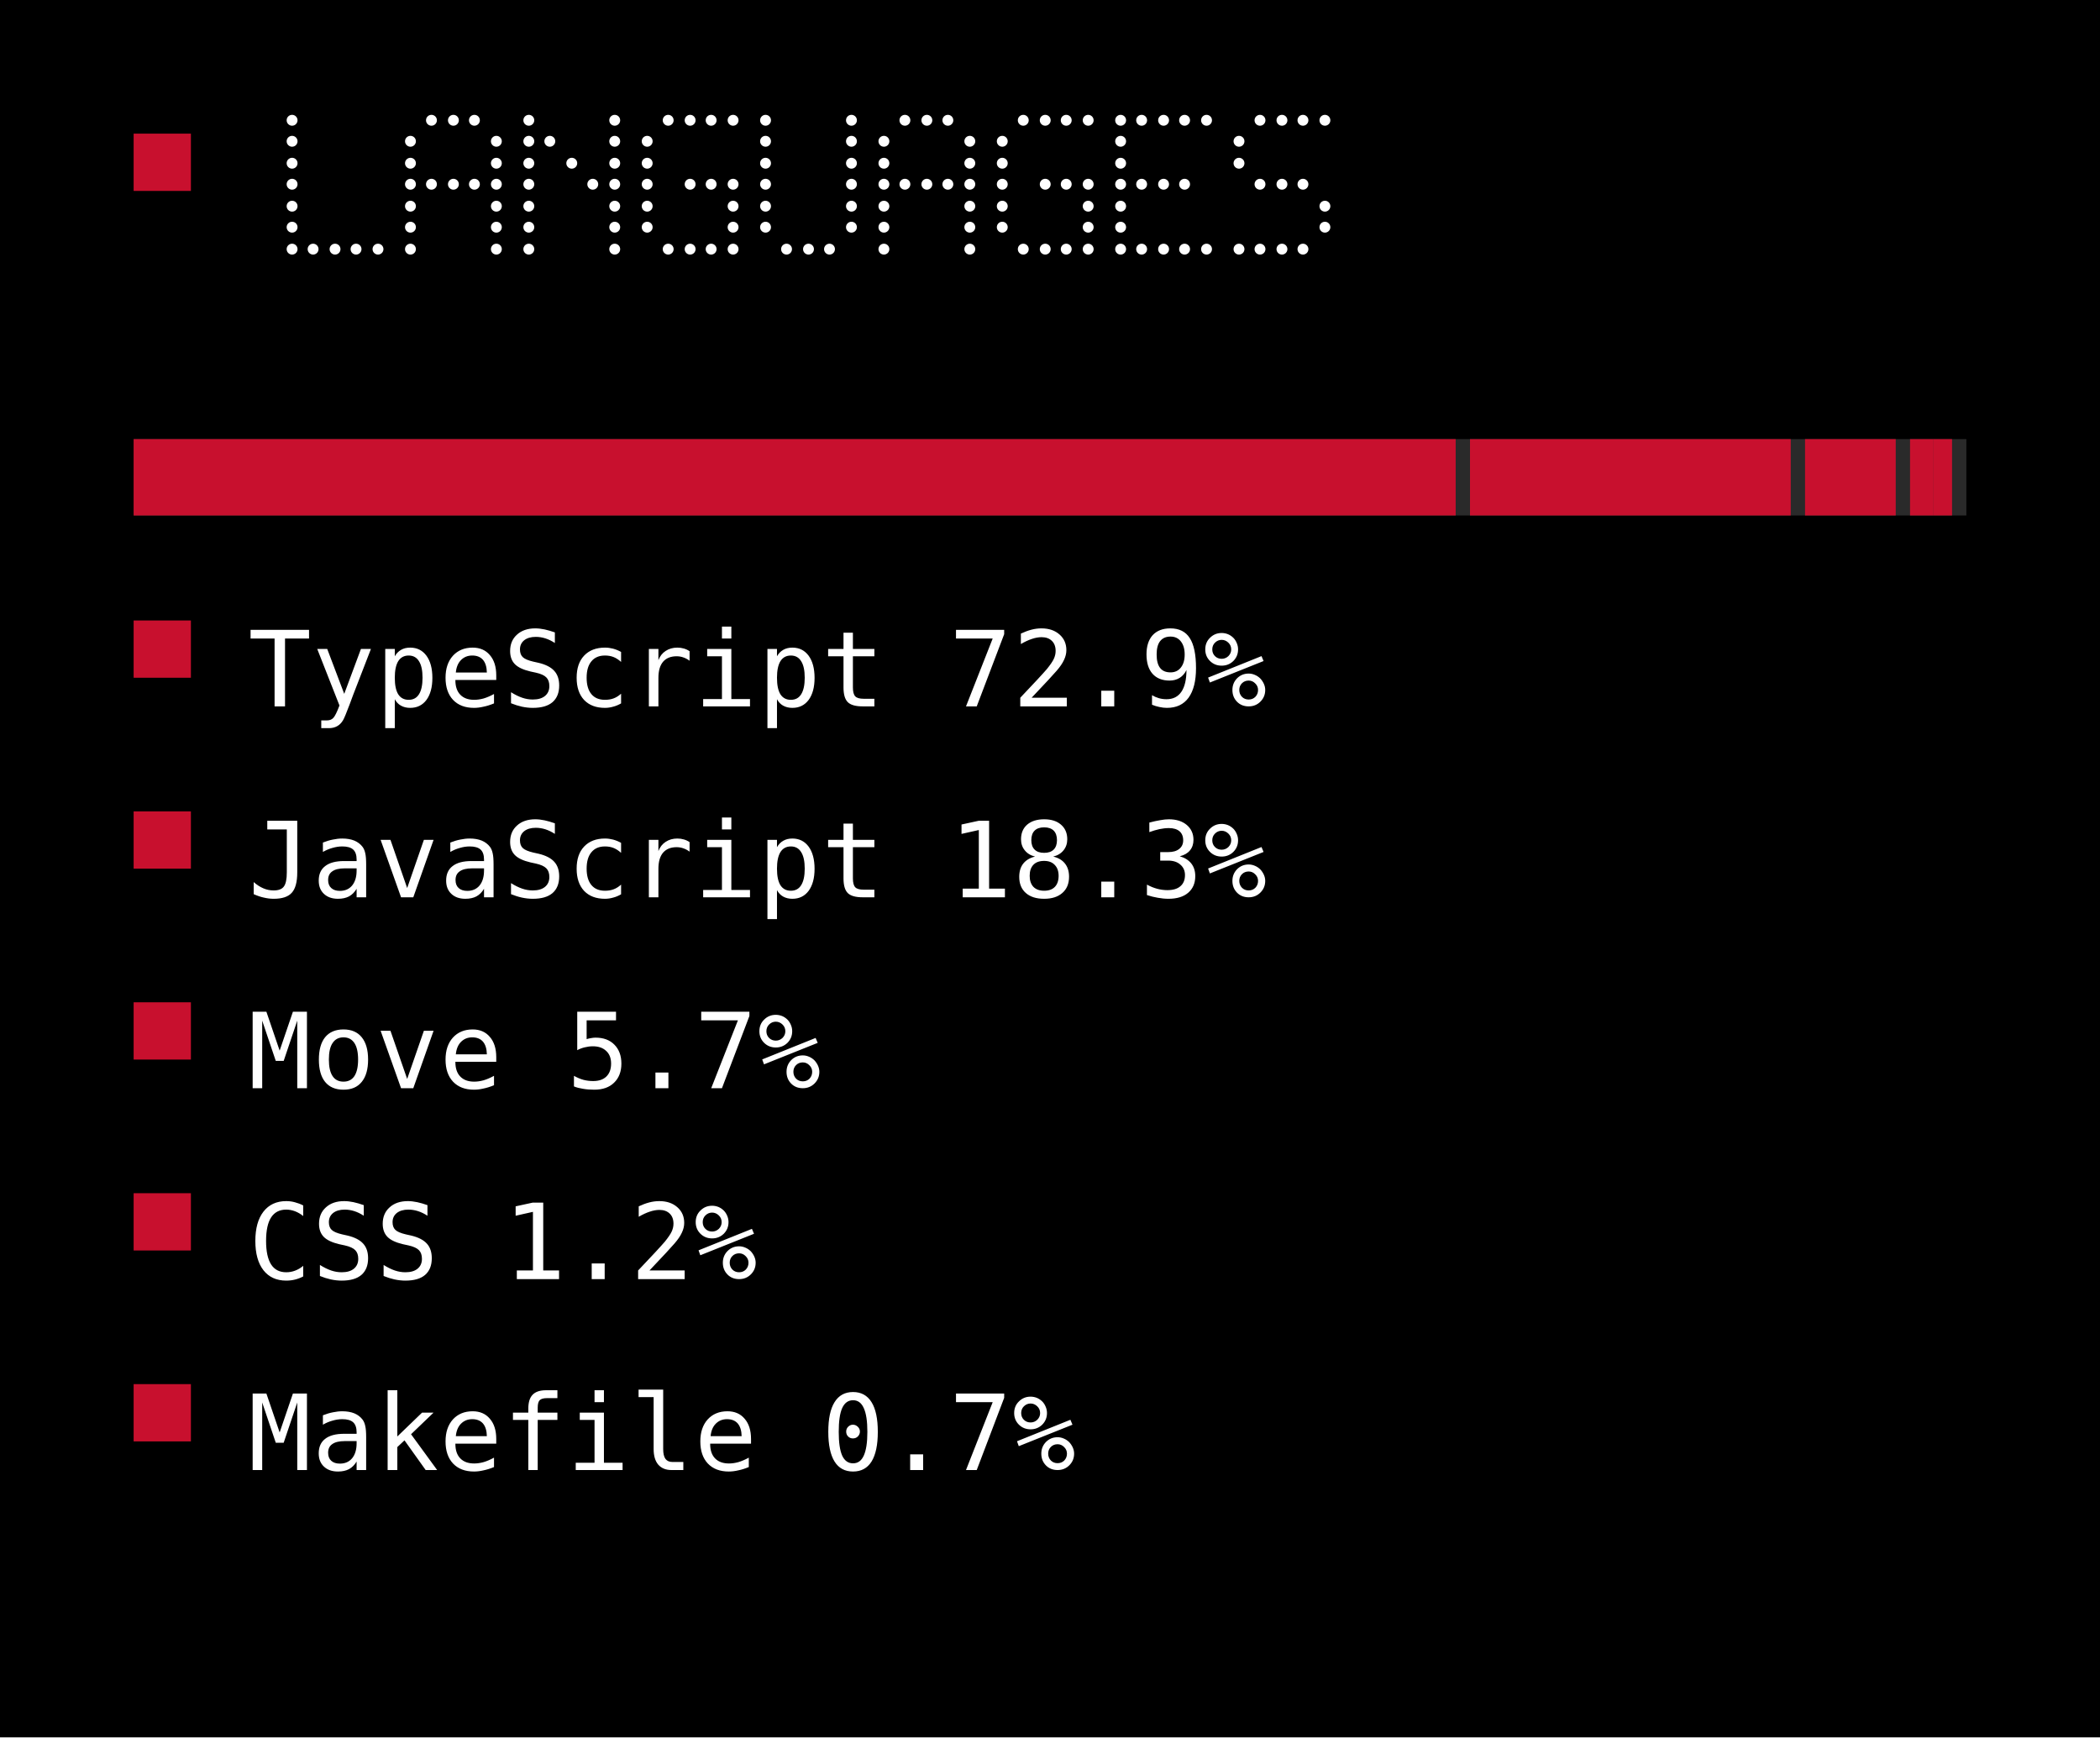
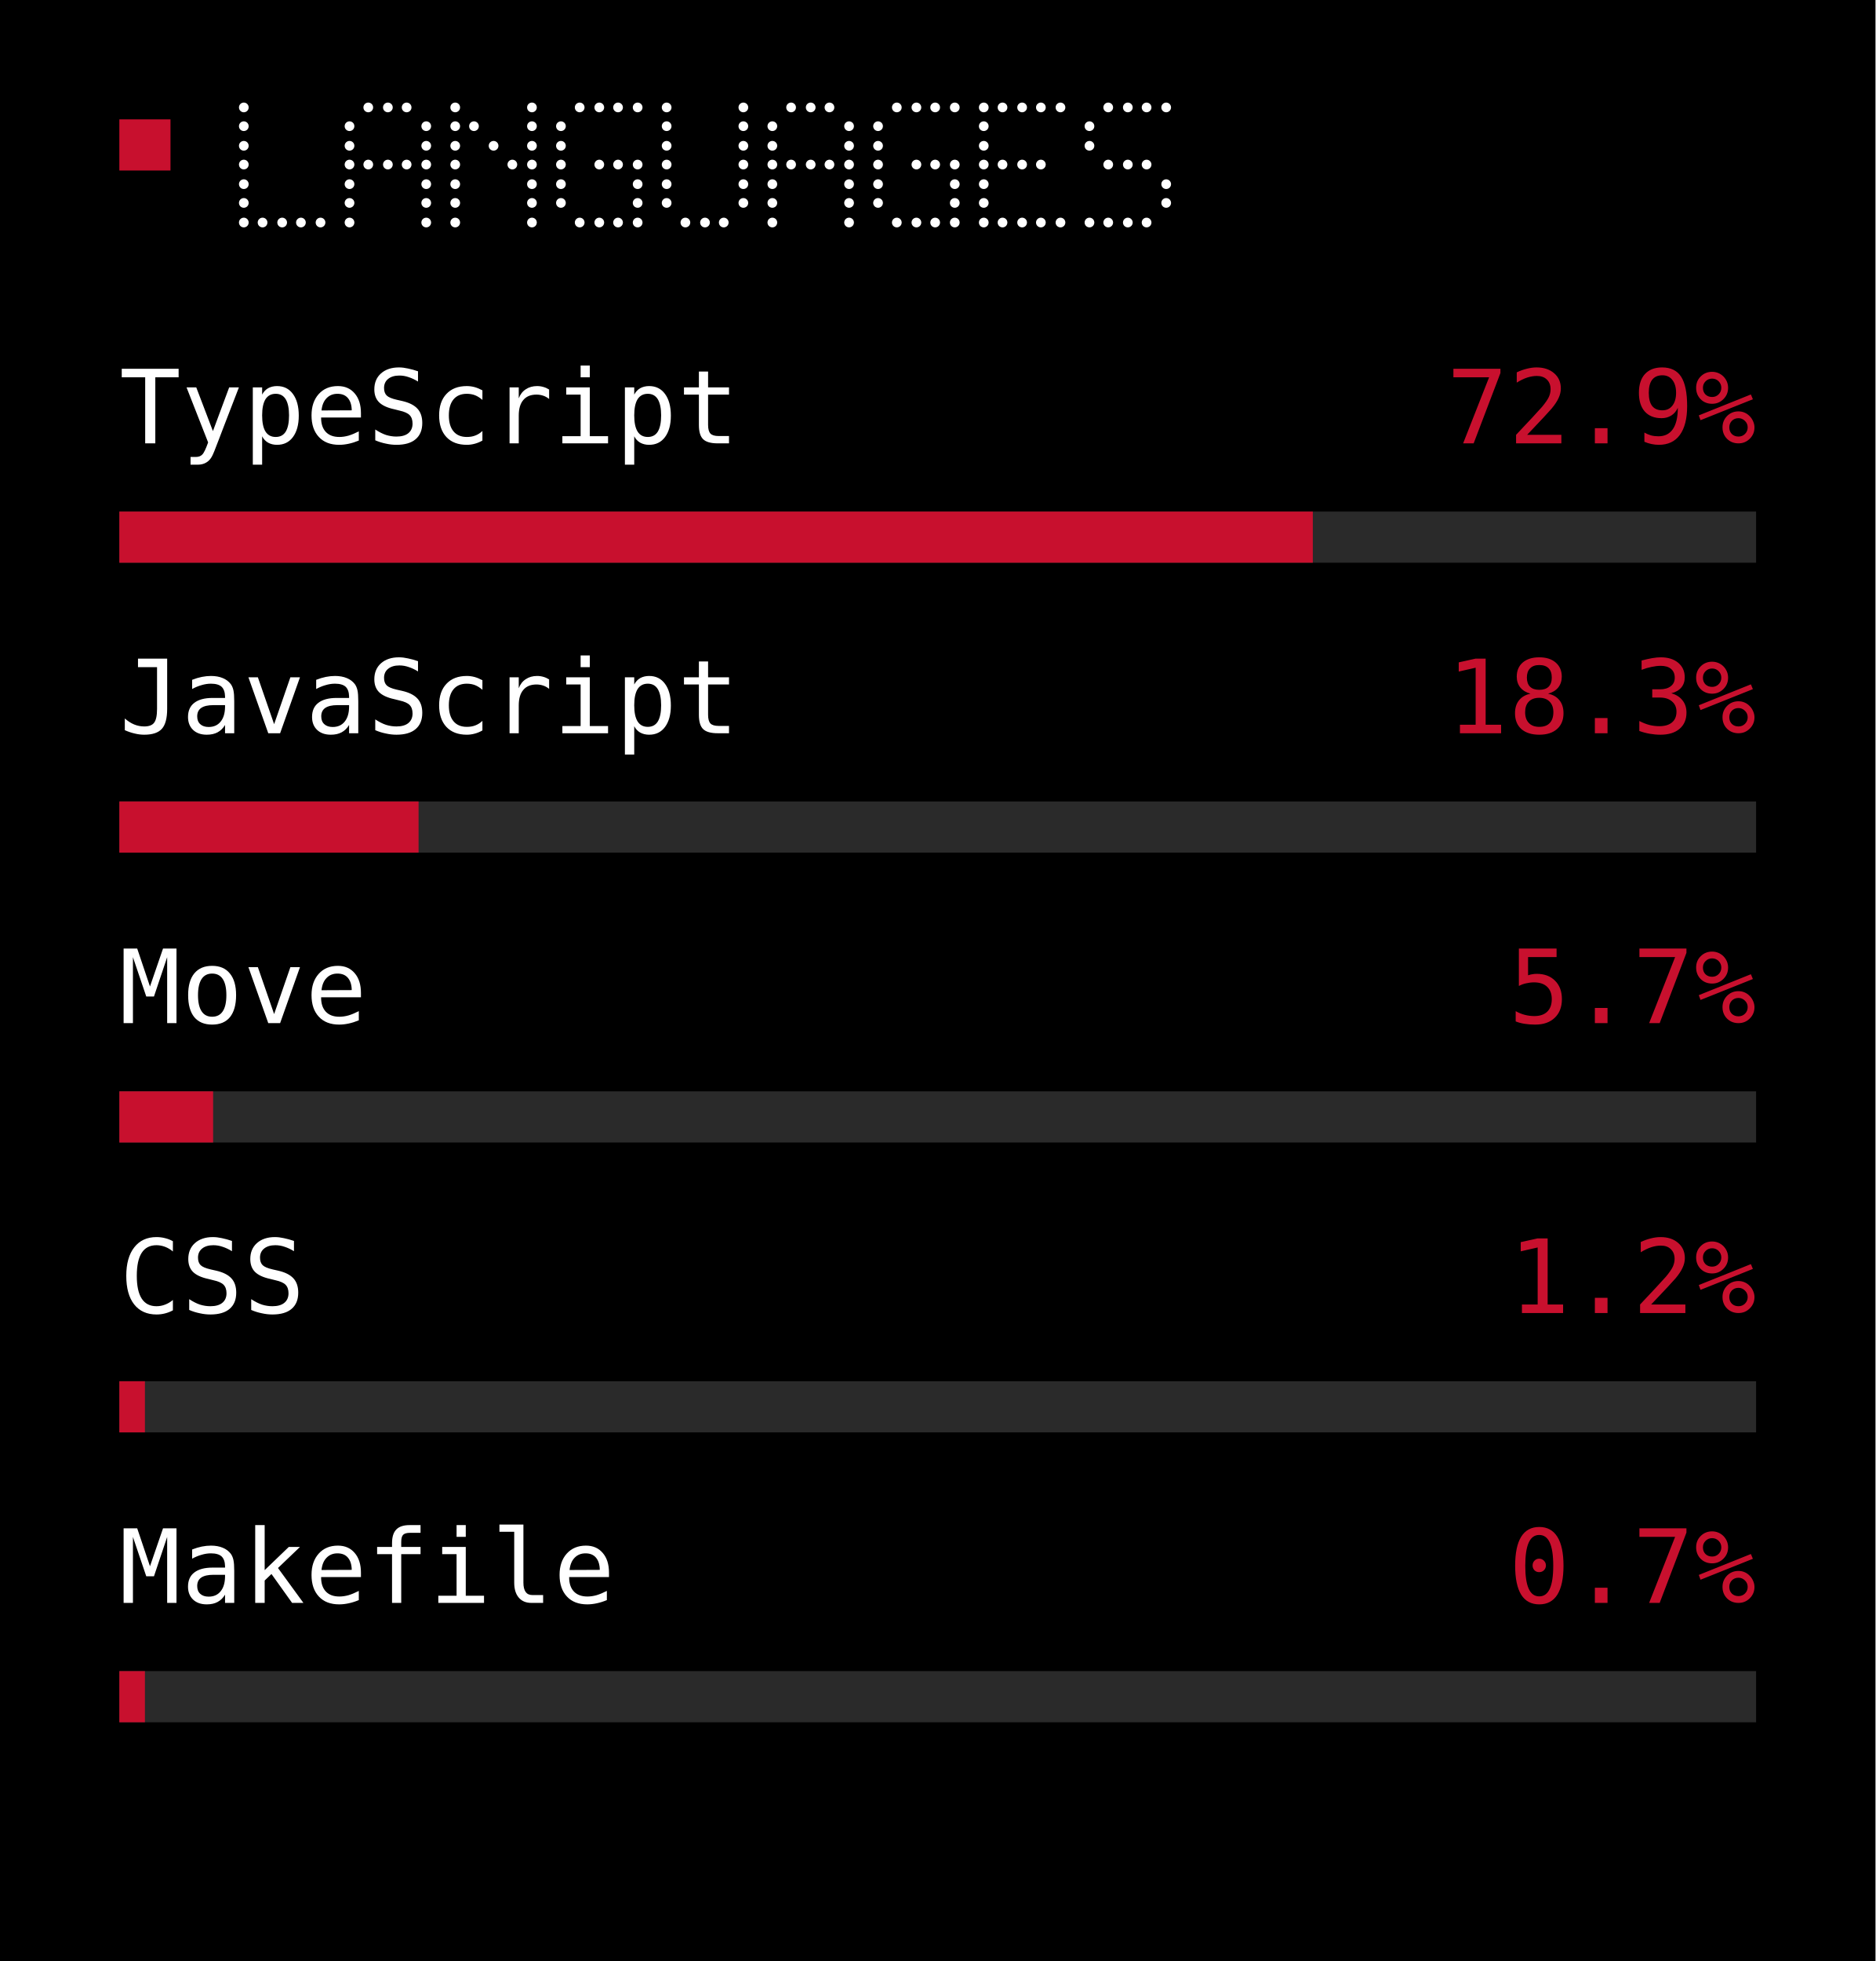
- <svg xmlns="http://www.w3.org/2000/svg" width="220" height="182" viewBox="0 0 220 182" role="img">
-   <rect width="220" height="182" fill="#000000" />
+ <svg xmlns="http://www.w3.org/2000/svg" width="220" height="230" viewBox="0 0 220 230" role="img">
+   <rect width="220" height="230" fill="#000000" />
  <rect x="14" y="14" width="6" height="6" fill="#C8102E" />
-   <circle cx="30.6" cy="12.6" r="0.57" fill="#FFFFFF" />
-   <circle cx="30.6" cy="14.8" r="0.57" fill="#FFFFFF" />
-   <circle cx="30.6" cy="17.1" r="0.57" fill="#FFFFFF" />
-   <circle cx="30.6" cy="19.3" r="0.57" fill="#FFFFFF" />
-   <circle cx="30.6" cy="21.6" r="0.57" fill="#FFFFFF" />
-   <circle cx="30.6" cy="23.8" r="0.57" fill="#FFFFFF" />
-   <circle cx="30.6" cy="26.1" r="0.57" fill="#FFFFFF" />
-   <circle cx="32.8" cy="26.1" r="0.57" fill="#FFFFFF" />
-   <circle cx="35.1" cy="26.1" r="0.57" fill="#FFFFFF" />
-   <circle cx="37.3" cy="26.1" r="0.57" fill="#FFFFFF" />
-   <circle cx="39.6" cy="26.1" r="0.57" fill="#FFFFFF" />
-   <circle cx="45.2" cy="12.6" r="0.57" fill="#FFFFFF" />
-   <circle cx="47.5" cy="12.6" r="0.57" fill="#FFFFFF" />
-   <circle cx="49.7" cy="12.6" r="0.57" fill="#FFFFFF" />
-   <circle cx="43.0" cy="14.8" r="0.57" fill="#FFFFFF" />
-   <circle cx="52.0" cy="14.8" r="0.57" fill="#FFFFFF" />
-   <circle cx="43.0" cy="17.1" r="0.57" fill="#FFFFFF" />
-   <circle cx="52.0" cy="17.1" r="0.57" fill="#FFFFFF" />
-   <circle cx="43.0" cy="19.3" r="0.57" fill="#FFFFFF" />
-   <circle cx="45.2" cy="19.3" r="0.57" fill="#FFFFFF" />
-   <circle cx="47.5" cy="19.3" r="0.57" fill="#FFFFFF" />
-   <circle cx="49.7" cy="19.3" r="0.57" fill="#FFFFFF" />
-   <circle cx="52.0" cy="19.3" r="0.57" fill="#FFFFFF" />
-   <circle cx="43.0" cy="21.6" r="0.57" fill="#FFFFFF" />
-   <circle cx="52.0" cy="21.6" r="0.57" fill="#FFFFFF" />
-   <circle cx="43.0" cy="23.8" r="0.57" fill="#FFFFFF" />
-   <circle cx="52.0" cy="23.8" r="0.57" fill="#FFFFFF" />
-   <circle cx="43.0" cy="26.1" r="0.57" fill="#FFFFFF" />
-   <circle cx="52.0" cy="26.1" r="0.57" fill="#FFFFFF" />
-   <circle cx="55.4" cy="12.6" r="0.57" fill="#FFFFFF" />
-   <circle cx="64.4" cy="12.6" r="0.57" fill="#FFFFFF" />
-   <circle cx="55.4" cy="14.8" r="0.57" fill="#FFFFFF" />
-   <circle cx="57.6" cy="14.8" r="0.57" fill="#FFFFFF" />
-   <circle cx="64.4" cy="14.8" r="0.57" fill="#FFFFFF" />
-   <circle cx="55.4" cy="17.1" r="0.57" fill="#FFFFFF" />
-   <circle cx="59.9" cy="17.1" r="0.57" fill="#FFFFFF" />
-   <circle cx="64.4" cy="17.1" r="0.57" fill="#FFFFFF" />
-   <circle cx="55.4" cy="19.3" r="0.57" fill="#FFFFFF" />
-   <circle cx="62.1" cy="19.3" r="0.57" fill="#FFFFFF" />
-   <circle cx="64.4" cy="19.3" r="0.57" fill="#FFFFFF" />
-   <circle cx="55.4" cy="21.6" r="0.57" fill="#FFFFFF" />
-   <circle cx="64.4" cy="21.6" r="0.57" fill="#FFFFFF" />
-   <circle cx="55.4" cy="23.8" r="0.57" fill="#FFFFFF" />
-   <circle cx="64.4" cy="23.8" r="0.57" fill="#FFFFFF" />
-   <circle cx="55.4" cy="26.1" r="0.57" fill="#FFFFFF" />
-   <circle cx="64.4" cy="26.1" r="0.57" fill="#FFFFFF" />
-   <circle cx="70.0" cy="12.6" r="0.57" fill="#FFFFFF" />
-   <circle cx="72.3" cy="12.6" r="0.57" fill="#FFFFFF" />
-   <circle cx="74.5" cy="12.6" r="0.57" fill="#FFFFFF" />
-   <circle cx="76.8" cy="12.6" r="0.57" fill="#FFFFFF" />
-   <circle cx="67.8" cy="14.8" r="0.57" fill="#FFFFFF" />
-   <circle cx="67.8" cy="17.1" r="0.57" fill="#FFFFFF" />
-   <circle cx="67.8" cy="19.3" r="0.57" fill="#FFFFFF" />
-   <circle cx="72.3" cy="19.3" r="0.57" fill="#FFFFFF" />
-   <circle cx="74.5" cy="19.3" r="0.57" fill="#FFFFFF" />
-   <circle cx="76.8" cy="19.3" r="0.57" fill="#FFFFFF" />
-   <circle cx="67.8" cy="21.6" r="0.57" fill="#FFFFFF" />
-   <circle cx="76.8" cy="21.6" r="0.57" fill="#FFFFFF" />
-   <circle cx="67.8" cy="23.8" r="0.57" fill="#FFFFFF" />
-   <circle cx="76.8" cy="23.8" r="0.57" fill="#FFFFFF" />
-   <circle cx="70.0" cy="26.1" r="0.57" fill="#FFFFFF" />
-   <circle cx="72.3" cy="26.1" r="0.57" fill="#FFFFFF" />
-   <circle cx="74.5" cy="26.1" r="0.57" fill="#FFFFFF" />
-   <circle cx="76.8" cy="26.1" r="0.57" fill="#FFFFFF" />
-   <circle cx="80.2" cy="12.6" r="0.57" fill="#FFFFFF" />
-   <circle cx="89.2" cy="12.6" r="0.57" fill="#FFFFFF" />
-   <circle cx="80.2" cy="14.8" r="0.57" fill="#FFFFFF" />
-   <circle cx="89.2" cy="14.8" r="0.57" fill="#FFFFFF" />
-   <circle cx="80.2" cy="17.1" r="0.57" fill="#FFFFFF" />
-   <circle cx="89.2" cy="17.1" r="0.57" fill="#FFFFFF" />
-   <circle cx="80.2" cy="19.3" r="0.57" fill="#FFFFFF" />
-   <circle cx="89.2" cy="19.3" r="0.57" fill="#FFFFFF" />
-   <circle cx="80.2" cy="21.6" r="0.57" fill="#FFFFFF" />
-   <circle cx="89.2" cy="21.6" r="0.57" fill="#FFFFFF" />
-   <circle cx="80.2" cy="23.8" r="0.57" fill="#FFFFFF" />
-   <circle cx="89.2" cy="23.8" r="0.57" fill="#FFFFFF" />
-   <circle cx="82.4" cy="26.1" r="0.57" fill="#FFFFFF" />
-   <circle cx="84.7" cy="26.1" r="0.57" fill="#FFFFFF" />
-   <circle cx="86.9" cy="26.1" r="0.57" fill="#FFFFFF" />
-   <circle cx="94.8" cy="12.6" r="0.57" fill="#FFFFFF" />
-   <circle cx="97.1" cy="12.6" r="0.57" fill="#FFFFFF" />
-   <circle cx="99.3" cy="12.6" r="0.57" fill="#FFFFFF" />
-   <circle cx="92.6" cy="14.8" r="0.57" fill="#FFFFFF" />
-   <circle cx="101.6" cy="14.8" r="0.57" fill="#FFFFFF" />
-   <circle cx="92.6" cy="17.1" r="0.57" fill="#FFFFFF" />
-   <circle cx="101.6" cy="17.1" r="0.57" fill="#FFFFFF" />
-   <circle cx="92.6" cy="19.3" r="0.57" fill="#FFFFFF" />
-   <circle cx="94.8" cy="19.3" r="0.57" fill="#FFFFFF" />
-   <circle cx="97.1" cy="19.3" r="0.57" fill="#FFFFFF" />
-   <circle cx="99.3" cy="19.3" r="0.57" fill="#FFFFFF" />
-   <circle cx="101.6" cy="19.3" r="0.57" fill="#FFFFFF" />
-   <circle cx="92.6" cy="21.6" r="0.57" fill="#FFFFFF" />
-   <circle cx="101.6" cy="21.6" r="0.57" fill="#FFFFFF" />
-   <circle cx="92.6" cy="23.8" r="0.57" fill="#FFFFFF" />
-   <circle cx="101.6" cy="23.8" r="0.57" fill="#FFFFFF" />
-   <circle cx="92.6" cy="26.1" r="0.57" fill="#FFFFFF" />
-   <circle cx="101.6" cy="26.1" r="0.57" fill="#FFFFFF" />
-   <circle cx="107.2" cy="12.6" r="0.57" fill="#FFFFFF" />
-   <circle cx="109.5" cy="12.6" r="0.57" fill="#FFFFFF" />
-   <circle cx="111.7" cy="12.6" r="0.57" fill="#FFFFFF" />
-   <circle cx="114.0" cy="12.6" r="0.57" fill="#FFFFFF" />
-   <circle cx="105.0" cy="14.8" r="0.57" fill="#FFFFFF" />
-   <circle cx="105.0" cy="17.1" r="0.57" fill="#FFFFFF" />
-   <circle cx="105.0" cy="19.3" r="0.57" fill="#FFFFFF" />
-   <circle cx="109.5" cy="19.3" r="0.57" fill="#FFFFFF" />
-   <circle cx="111.7" cy="19.3" r="0.57" fill="#FFFFFF" />
-   <circle cx="114.0" cy="19.3" r="0.57" fill="#FFFFFF" />
-   <circle cx="105.0" cy="21.6" r="0.57" fill="#FFFFFF" />
-   <circle cx="114.0" cy="21.6" r="0.57" fill="#FFFFFF" />
-   <circle cx="105.0" cy="23.8" r="0.57" fill="#FFFFFF" />
-   <circle cx="114.0" cy="23.8" r="0.57" fill="#FFFFFF" />
-   <circle cx="107.2" cy="26.1" r="0.57" fill="#FFFFFF" />
-   <circle cx="109.5" cy="26.1" r="0.57" fill="#FFFFFF" />
-   <circle cx="111.7" cy="26.1" r="0.57" fill="#FFFFFF" />
-   <circle cx="114.0" cy="26.1" r="0.57" fill="#FFFFFF" />
-   <circle cx="117.4" cy="12.6" r="0.57" fill="#FFFFFF" />
-   <circle cx="119.6" cy="12.6" r="0.57" fill="#FFFFFF" />
-   <circle cx="121.9" cy="12.6" r="0.57" fill="#FFFFFF" />
-   <circle cx="124.1" cy="12.6" r="0.57" fill="#FFFFFF" />
-   <circle cx="126.4" cy="12.6" r="0.57" fill="#FFFFFF" />
-   <circle cx="117.4" cy="14.8" r="0.57" fill="#FFFFFF" />
-   <circle cx="117.4" cy="17.1" r="0.57" fill="#FFFFFF" />
-   <circle cx="117.4" cy="19.3" r="0.57" fill="#FFFFFF" />
-   <circle cx="119.6" cy="19.3" r="0.57" fill="#FFFFFF" />
-   <circle cx="121.9" cy="19.3" r="0.57" fill="#FFFFFF" />
-   <circle cx="124.1" cy="19.3" r="0.57" fill="#FFFFFF" />
-   <circle cx="117.4" cy="21.6" r="0.57" fill="#FFFFFF" />
-   <circle cx="117.4" cy="23.8" r="0.57" fill="#FFFFFF" />
-   <circle cx="117.4" cy="26.1" r="0.57" fill="#FFFFFF" />
-   <circle cx="119.6" cy="26.1" r="0.57" fill="#FFFFFF" />
-   <circle cx="121.9" cy="26.1" r="0.57" fill="#FFFFFF" />
-   <circle cx="124.1" cy="26.1" r="0.57" fill="#FFFFFF" />
-   <circle cx="126.4" cy="26.1" r="0.57" fill="#FFFFFF" />
-   <circle cx="132.0" cy="12.6" r="0.57" fill="#FFFFFF" />
-   <circle cx="134.3" cy="12.6" r="0.57" fill="#FFFFFF" />
-   <circle cx="136.5" cy="12.6" r="0.57" fill="#FFFFFF" />
-   <circle cx="138.8" cy="12.6" r="0.57" fill="#FFFFFF" />
-   <circle cx="129.8" cy="14.8" r="0.57" fill="#FFFFFF" />
-   <circle cx="129.8" cy="17.1" r="0.57" fill="#FFFFFF" />
-   <circle cx="132.0" cy="19.3" r="0.57" fill="#FFFFFF" />
-   <circle cx="134.3" cy="19.3" r="0.57" fill="#FFFFFF" />
-   <circle cx="136.5" cy="19.3" r="0.57" fill="#FFFFFF" />
-   <circle cx="138.8" cy="21.6" r="0.57" fill="#FFFFFF" />
-   <circle cx="138.8" cy="23.8" r="0.57" fill="#FFFFFF" />
-   <circle cx="129.8" cy="26.1" r="0.57" fill="#FFFFFF" />
-   <circle cx="132.0" cy="26.1" r="0.57" fill="#FFFFFF" />
-   <circle cx="134.3" cy="26.1" r="0.57" fill="#FFFFFF" />
-   <circle cx="136.5" cy="26.1" r="0.57" fill="#FFFFFF" />
-   <rect x="14" y="46" width="192" height="8" fill="#2A2A2A" />
-   <rect x="14.0" y="46" width="138.5" height="8" fill="#C8102E" />
-   <rect x="154.0" y="46" width="33.6" height="8" fill="#C8102E" />
-   <rect x="189.1" y="46" width="9.5" height="8" fill="#C8102E" />
-   <rect x="200.1" y="46" width="2.4" height="8" fill="#C8102E" />
-   <rect x="202.5" y="46" width="2.0" height="8" fill="#C8102E" />
-   <rect x="14.0" y="65" width="6" height="6" fill="#C8102E" />
-   <text x="26.0" y="74" fill="#FFFFFF" text-anchor="start" font-family="ui-monospace, Geist Mono, monospace" font-size="11" letter-spacing="0.05" dominant-baseline="auto">TypeScript 72.9%</text>
-   <rect x="14.0" y="85" width="6" height="6" fill="#C8102E" />
-   <text x="26.0" y="94" fill="#FFFFFF" text-anchor="start" font-family="ui-monospace, Geist Mono, monospace" font-size="11" letter-spacing="0.05" dominant-baseline="auto">JavaScript 18.3%</text>
-   <rect x="14.0" y="105" width="6" height="6" fill="#C8102E" />
-   <text x="26.0" y="114" fill="#FFFFFF" text-anchor="start" font-family="ui-monospace, Geist Mono, monospace" font-size="11" letter-spacing="0.05" dominant-baseline="auto">Move 5.7%</text>
-   <rect x="14.0" y="125" width="6" height="6" fill="#C8102E" />
-   <text x="26.0" y="134" fill="#FFFFFF" text-anchor="start" font-family="ui-monospace, Geist Mono, monospace" font-size="11" letter-spacing="0.05" dominant-baseline="auto">CSS 1.2%</text>
-   <rect x="14.0" y="145" width="6" height="6" fill="#C8102E" />
-   <text x="26.0" y="154" fill="#FFFFFF" text-anchor="start" font-family="ui-monospace, Geist Mono, monospace" font-size="11" letter-spacing="0.05" dominant-baseline="auto">Makefile 0.7%</text>
+   <circle cx="28.6" cy="12.6" r="0.57" fill="#FFFFFF" />
+   <circle cx="28.6" cy="14.8" r="0.57" fill="#FFFFFF" />
+   <circle cx="28.6" cy="17.1" r="0.57" fill="#FFFFFF" />
+   <circle cx="28.6" cy="19.3" r="0.57" fill="#FFFFFF" />
+   <circle cx="28.6" cy="21.6" r="0.57" fill="#FFFFFF" />
+   <circle cx="28.6" cy="23.8" r="0.57" fill="#FFFFFF" />
+   <circle cx="28.6" cy="26.1" r="0.57" fill="#FFFFFF" />
+   <circle cx="30.8" cy="26.1" r="0.57" fill="#FFFFFF" />
+   <circle cx="33.1" cy="26.1" r="0.57" fill="#FFFFFF" />
+   <circle cx="35.3" cy="26.1" r="0.57" fill="#FFFFFF" />
+   <circle cx="37.6" cy="26.1" r="0.57" fill="#FFFFFF" />
+   <circle cx="43.2" cy="12.6" r="0.57" fill="#FFFFFF" />
+   <circle cx="45.5" cy="12.6" r="0.57" fill="#FFFFFF" />
+   <circle cx="47.7" cy="12.6" r="0.57" fill="#FFFFFF" />
+   <circle cx="41.0" cy="14.8" r="0.57" fill="#FFFFFF" />
+   <circle cx="50.0" cy="14.8" r="0.57" fill="#FFFFFF" />
+   <circle cx="41.0" cy="17.1" r="0.57" fill="#FFFFFF" />
+   <circle cx="50.0" cy="17.1" r="0.57" fill="#FFFFFF" />
+   <circle cx="41.0" cy="19.3" r="0.57" fill="#FFFFFF" />
+   <circle cx="43.2" cy="19.3" r="0.57" fill="#FFFFFF" />
+   <circle cx="45.5" cy="19.3" r="0.57" fill="#FFFFFF" />
+   <circle cx="47.7" cy="19.3" r="0.57" fill="#FFFFFF" />
+   <circle cx="50.0" cy="19.3" r="0.57" fill="#FFFFFF" />
+   <circle cx="41.0" cy="21.6" r="0.57" fill="#FFFFFF" />
+   <circle cx="50.0" cy="21.6" r="0.57" fill="#FFFFFF" />
+   <circle cx="41.0" cy="23.8" r="0.57" fill="#FFFFFF" />
+   <circle cx="50.0" cy="23.8" r="0.57" fill="#FFFFFF" />
+   <circle cx="41.0" cy="26.1" r="0.57" fill="#FFFFFF" />
+   <circle cx="50.0" cy="26.1" r="0.57" fill="#FFFFFF" />
+   <circle cx="53.4" cy="12.6" r="0.57" fill="#FFFFFF" />
+   <circle cx="62.4" cy="12.6" r="0.57" fill="#FFFFFF" />
+   <circle cx="53.4" cy="14.8" r="0.57" fill="#FFFFFF" />
+   <circle cx="55.6" cy="14.8" r="0.57" fill="#FFFFFF" />
+   <circle cx="62.4" cy="14.8" r="0.57" fill="#FFFFFF" />
+   <circle cx="53.4" cy="17.1" r="0.57" fill="#FFFFFF" />
+   <circle cx="57.9" cy="17.1" r="0.57" fill="#FFFFFF" />
+   <circle cx="62.4" cy="17.1" r="0.57" fill="#FFFFFF" />
+   <circle cx="53.4" cy="19.3" r="0.57" fill="#FFFFFF" />
+   <circle cx="60.1" cy="19.3" r="0.57" fill="#FFFFFF" />
+   <circle cx="62.4" cy="19.3" r="0.57" fill="#FFFFFF" />
+   <circle cx="53.4" cy="21.6" r="0.57" fill="#FFFFFF" />
+   <circle cx="62.4" cy="21.6" r="0.57" fill="#FFFFFF" />
+   <circle cx="53.4" cy="23.8" r="0.57" fill="#FFFFFF" />
+   <circle cx="62.4" cy="23.8" r="0.57" fill="#FFFFFF" />
+   <circle cx="53.4" cy="26.1" r="0.57" fill="#FFFFFF" />
+   <circle cx="62.4" cy="26.1" r="0.57" fill="#FFFFFF" />
+   <circle cx="68.0" cy="12.6" r="0.57" fill="#FFFFFF" />
+   <circle cx="70.3" cy="12.6" r="0.57" fill="#FFFFFF" />
+   <circle cx="72.5" cy="12.6" r="0.57" fill="#FFFFFF" />
+   <circle cx="74.8" cy="12.6" r="0.57" fill="#FFFFFF" />
+   <circle cx="65.8" cy="14.8" r="0.57" fill="#FFFFFF" />
+   <circle cx="65.8" cy="17.1" r="0.57" fill="#FFFFFF" />
+   <circle cx="65.8" cy="19.3" r="0.57" fill="#FFFFFF" />
+   <circle cx="70.3" cy="19.3" r="0.57" fill="#FFFFFF" />
+   <circle cx="72.5" cy="19.3" r="0.57" fill="#FFFFFF" />
+   <circle cx="74.8" cy="19.3" r="0.57" fill="#FFFFFF" />
+   <circle cx="65.8" cy="21.6" r="0.57" fill="#FFFFFF" />
+   <circle cx="74.8" cy="21.6" r="0.57" fill="#FFFFFF" />
+   <circle cx="65.8" cy="23.8" r="0.57" fill="#FFFFFF" />
+   <circle cx="74.8" cy="23.8" r="0.57" fill="#FFFFFF" />
+   <circle cx="68.0" cy="26.1" r="0.57" fill="#FFFFFF" />
+   <circle cx="70.3" cy="26.1" r="0.57" fill="#FFFFFF" />
+   <circle cx="72.5" cy="26.1" r="0.57" fill="#FFFFFF" />
+   <circle cx="74.8" cy="26.1" r="0.57" fill="#FFFFFF" />
+   <circle cx="78.2" cy="12.6" r="0.57" fill="#FFFFFF" />
+   <circle cx="87.2" cy="12.6" r="0.57" fill="#FFFFFF" />
+   <circle cx="78.2" cy="14.8" r="0.57" fill="#FFFFFF" />
+   <circle cx="87.2" cy="14.8" r="0.57" fill="#FFFFFF" />
+   <circle cx="78.2" cy="17.1" r="0.57" fill="#FFFFFF" />
+   <circle cx="87.2" cy="17.1" r="0.57" fill="#FFFFFF" />
+   <circle cx="78.2" cy="19.3" r="0.57" fill="#FFFFFF" />
+   <circle cx="87.2" cy="19.3" r="0.57" fill="#FFFFFF" />
+   <circle cx="78.2" cy="21.6" r="0.57" fill="#FFFFFF" />
+   <circle cx="87.2" cy="21.6" r="0.57" fill="#FFFFFF" />
+   <circle cx="78.2" cy="23.8" r="0.57" fill="#FFFFFF" />
+   <circle cx="87.2" cy="23.8" r="0.57" fill="#FFFFFF" />
+   <circle cx="80.4" cy="26.1" r="0.57" fill="#FFFFFF" />
+   <circle cx="82.7" cy="26.1" r="0.57" fill="#FFFFFF" />
+   <circle cx="84.9" cy="26.1" r="0.57" fill="#FFFFFF" />
+   <circle cx="92.8" cy="12.6" r="0.57" fill="#FFFFFF" />
+   <circle cx="95.1" cy="12.6" r="0.57" fill="#FFFFFF" />
+   <circle cx="97.3" cy="12.6" r="0.57" fill="#FFFFFF" />
+   <circle cx="90.6" cy="14.8" r="0.57" fill="#FFFFFF" />
+   <circle cx="99.6" cy="14.8" r="0.57" fill="#FFFFFF" />
+   <circle cx="90.6" cy="17.1" r="0.57" fill="#FFFFFF" />
+   <circle cx="99.6" cy="17.1" r="0.57" fill="#FFFFFF" />
+   <circle cx="90.6" cy="19.3" r="0.57" fill="#FFFFFF" />
+   <circle cx="92.8" cy="19.3" r="0.57" fill="#FFFFFF" />
+   <circle cx="95.1" cy="19.3" r="0.57" fill="#FFFFFF" />
+   <circle cx="97.3" cy="19.3" r="0.57" fill="#FFFFFF" />
+   <circle cx="99.6" cy="19.3" r="0.57" fill="#FFFFFF" />
+   <circle cx="90.6" cy="21.6" r="0.57" fill="#FFFFFF" />
+   <circle cx="99.6" cy="21.6" r="0.57" fill="#FFFFFF" />
+   <circle cx="90.6" cy="23.8" r="0.57" fill="#FFFFFF" />
+   <circle cx="99.6" cy="23.8" r="0.57" fill="#FFFFFF" />
+   <circle cx="90.6" cy="26.1" r="0.57" fill="#FFFFFF" />
+   <circle cx="99.6" cy="26.1" r="0.57" fill="#FFFFFF" />
+   <circle cx="105.2" cy="12.6" r="0.57" fill="#FFFFFF" />
+   <circle cx="107.5" cy="12.6" r="0.57" fill="#FFFFFF" />
+   <circle cx="109.7" cy="12.6" r="0.57" fill="#FFFFFF" />
+   <circle cx="112.0" cy="12.6" r="0.57" fill="#FFFFFF" />
+   <circle cx="103.0" cy="14.8" r="0.57" fill="#FFFFFF" />
+   <circle cx="103.0" cy="17.1" r="0.57" fill="#FFFFFF" />
+   <circle cx="103.0" cy="19.3" r="0.57" fill="#FFFFFF" />
+   <circle cx="107.5" cy="19.3" r="0.57" fill="#FFFFFF" />
+   <circle cx="109.7" cy="19.3" r="0.57" fill="#FFFFFF" />
+   <circle cx="112.0" cy="19.3" r="0.57" fill="#FFFFFF" />
+   <circle cx="103.0" cy="21.6" r="0.57" fill="#FFFFFF" />
+   <circle cx="112.0" cy="21.6" r="0.57" fill="#FFFFFF" />
+   <circle cx="103.0" cy="23.8" r="0.57" fill="#FFFFFF" />
+   <circle cx="112.0" cy="23.8" r="0.57" fill="#FFFFFF" />
+   <circle cx="105.2" cy="26.1" r="0.57" fill="#FFFFFF" />
+   <circle cx="107.5" cy="26.1" r="0.57" fill="#FFFFFF" />
+   <circle cx="109.7" cy="26.1" r="0.57" fill="#FFFFFF" />
+   <circle cx="112.0" cy="26.1" r="0.57" fill="#FFFFFF" />
+   <circle cx="115.4" cy="12.6" r="0.57" fill="#FFFFFF" />
+   <circle cx="117.6" cy="12.6" r="0.57" fill="#FFFFFF" />
+   <circle cx="119.9" cy="12.6" r="0.57" fill="#FFFFFF" />
+   <circle cx="122.1" cy="12.6" r="0.57" fill="#FFFFFF" />
+   <circle cx="124.4" cy="12.6" r="0.57" fill="#FFFFFF" />
+   <circle cx="115.4" cy="14.8" r="0.57" fill="#FFFFFF" />
+   <circle cx="115.4" cy="17.1" r="0.57" fill="#FFFFFF" />
+   <circle cx="115.4" cy="19.3" r="0.57" fill="#FFFFFF" />
+   <circle cx="117.6" cy="19.3" r="0.57" fill="#FFFFFF" />
+   <circle cx="119.9" cy="19.3" r="0.57" fill="#FFFFFF" />
+   <circle cx="122.1" cy="19.3" r="0.57" fill="#FFFFFF" />
+   <circle cx="115.4" cy="21.6" r="0.57" fill="#FFFFFF" />
+   <circle cx="115.4" cy="23.8" r="0.57" fill="#FFFFFF" />
+   <circle cx="115.4" cy="26.1" r="0.57" fill="#FFFFFF" />
+   <circle cx="117.6" cy="26.1" r="0.57" fill="#FFFFFF" />
+   <circle cx="119.9" cy="26.1" r="0.57" fill="#FFFFFF" />
+   <circle cx="122.1" cy="26.1" r="0.57" fill="#FFFFFF" />
+   <circle cx="124.4" cy="26.1" r="0.57" fill="#FFFFFF" />
+   <circle cx="130.0" cy="12.6" r="0.57" fill="#FFFFFF" />
+   <circle cx="132.3" cy="12.6" r="0.57" fill="#FFFFFF" />
+   <circle cx="134.5" cy="12.6" r="0.57" fill="#FFFFFF" />
+   <circle cx="136.8" cy="12.6" r="0.57" fill="#FFFFFF" />
+   <circle cx="127.8" cy="14.8" r="0.57" fill="#FFFFFF" />
+   <circle cx="127.8" cy="17.1" r="0.57" fill="#FFFFFF" />
+   <circle cx="130.0" cy="19.3" r="0.57" fill="#FFFFFF" />
+   <circle cx="132.3" cy="19.3" r="0.57" fill="#FFFFFF" />
+   <circle cx="134.5" cy="19.3" r="0.57" fill="#FFFFFF" />
+   <circle cx="136.8" cy="21.6" r="0.57" fill="#FFFFFF" />
+   <circle cx="136.8" cy="23.8" r="0.57" fill="#FFFFFF" />
+   <circle cx="127.8" cy="26.1" r="0.57" fill="#FFFFFF" />
+   <circle cx="130.0" cy="26.1" r="0.57" fill="#FFFFFF" />
+   <circle cx="132.3" cy="26.1" r="0.57" fill="#FFFFFF" />
+   <circle cx="134.5" cy="26.1" r="0.57" fill="#FFFFFF" />
+   <text x="14.0" y="52" fill="#FFFFFF" text-anchor="start" font-family="ui-monospace, Geist Mono, monospace" font-size="12" letter-spacing="0.05" dominant-baseline="auto">TypeScript</text>
+   <text x="206.0" y="52" fill="#C8102E" text-anchor="end" font-family="ui-monospace, Geist Mono, monospace" font-size="12" letter-spacing="0.05" dominant-baseline="auto">72.9%</text>
+   <rect x="14.0" y="60" width="192.0" height="6" fill="#2A2A2A" />
+   <rect x="14.0" y="60" width="140.0" height="6" fill="#C8102E" />
+   <text x="14.0" y="86" fill="#FFFFFF" text-anchor="start" font-family="ui-monospace, Geist Mono, monospace" font-size="12" letter-spacing="0.05" dominant-baseline="auto">JavaScript</text>
+   <text x="206.0" y="86" fill="#C8102E" text-anchor="end" font-family="ui-monospace, Geist Mono, monospace" font-size="12" letter-spacing="0.05" dominant-baseline="auto">18.3%</text>
+   <rect x="14.0" y="94" width="192.0" height="6" fill="#2A2A2A" />
+   <rect x="14.0" y="94" width="35.1" height="6" fill="#C8102E" />
+   <text x="14.0" y="120" fill="#FFFFFF" text-anchor="start" font-family="ui-monospace, Geist Mono, monospace" font-size="12" letter-spacing="0.05" dominant-baseline="auto">Move</text>
+   <text x="206.0" y="120" fill="#C8102E" text-anchor="end" font-family="ui-monospace, Geist Mono, monospace" font-size="12" letter-spacing="0.05" dominant-baseline="auto">5.7%</text>
+   <rect x="14.0" y="128" width="192.0" height="6" fill="#2A2A2A" />
+   <rect x="14.0" y="128" width="11.0" height="6" fill="#C8102E" />
+   <text x="14.0" y="154" fill="#FFFFFF" text-anchor="start" font-family="ui-monospace, Geist Mono, monospace" font-size="12" letter-spacing="0.05" dominant-baseline="auto">CSS</text>
+   <text x="206.0" y="154" fill="#C8102E" text-anchor="end" font-family="ui-monospace, Geist Mono, monospace" font-size="12" letter-spacing="0.05" dominant-baseline="auto">1.2%</text>
+   <rect x="14.0" y="162" width="192.0" height="6" fill="#2A2A2A" />
+   <rect x="14.0" y="162" width="3.0" height="6" fill="#C8102E" />
+   <text x="14.0" y="188" fill="#FFFFFF" text-anchor="start" font-family="ui-monospace, Geist Mono, monospace" font-size="12" letter-spacing="0.05" dominant-baseline="auto">Makefile</text>
+   <text x="206.0" y="188" fill="#C8102E" text-anchor="end" font-family="ui-monospace, Geist Mono, monospace" font-size="12" letter-spacing="0.05" dominant-baseline="auto">0.7%</text>
+   <rect x="14.0" y="196" width="192.0" height="6" fill="#2A2A2A" />
+   <rect x="14.0" y="196" width="3.0" height="6" fill="#C8102E" />
</svg>
